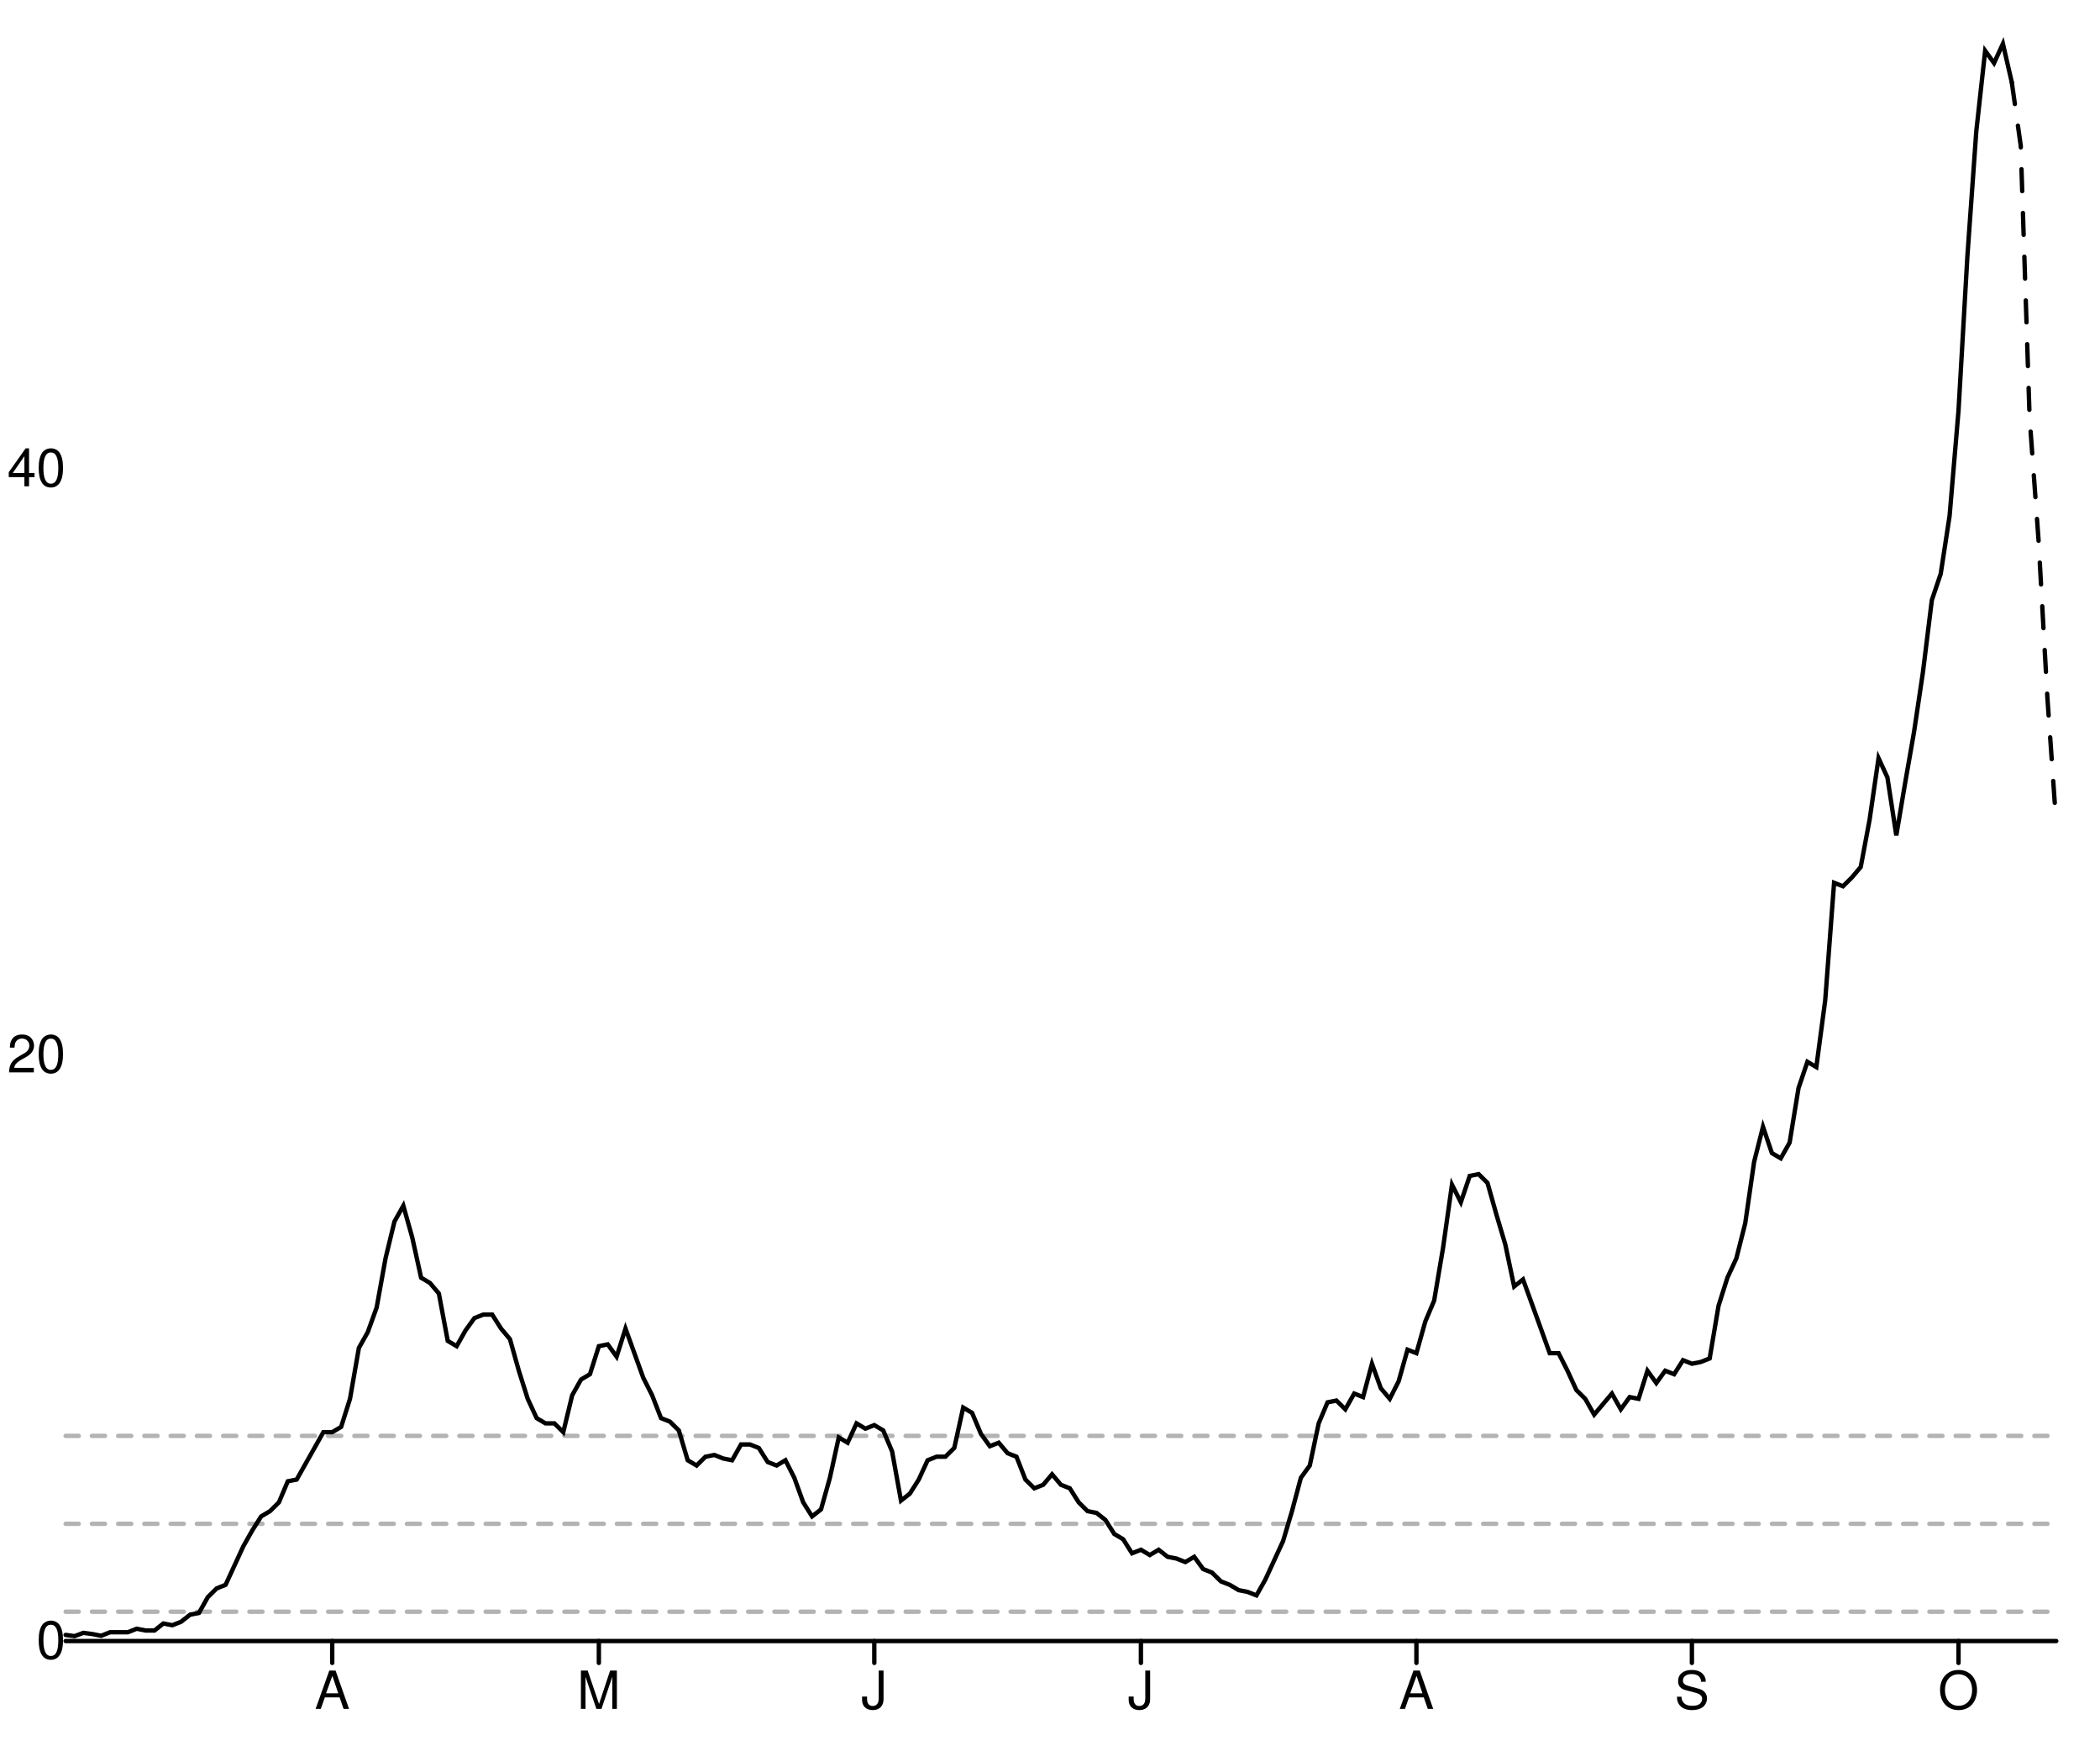
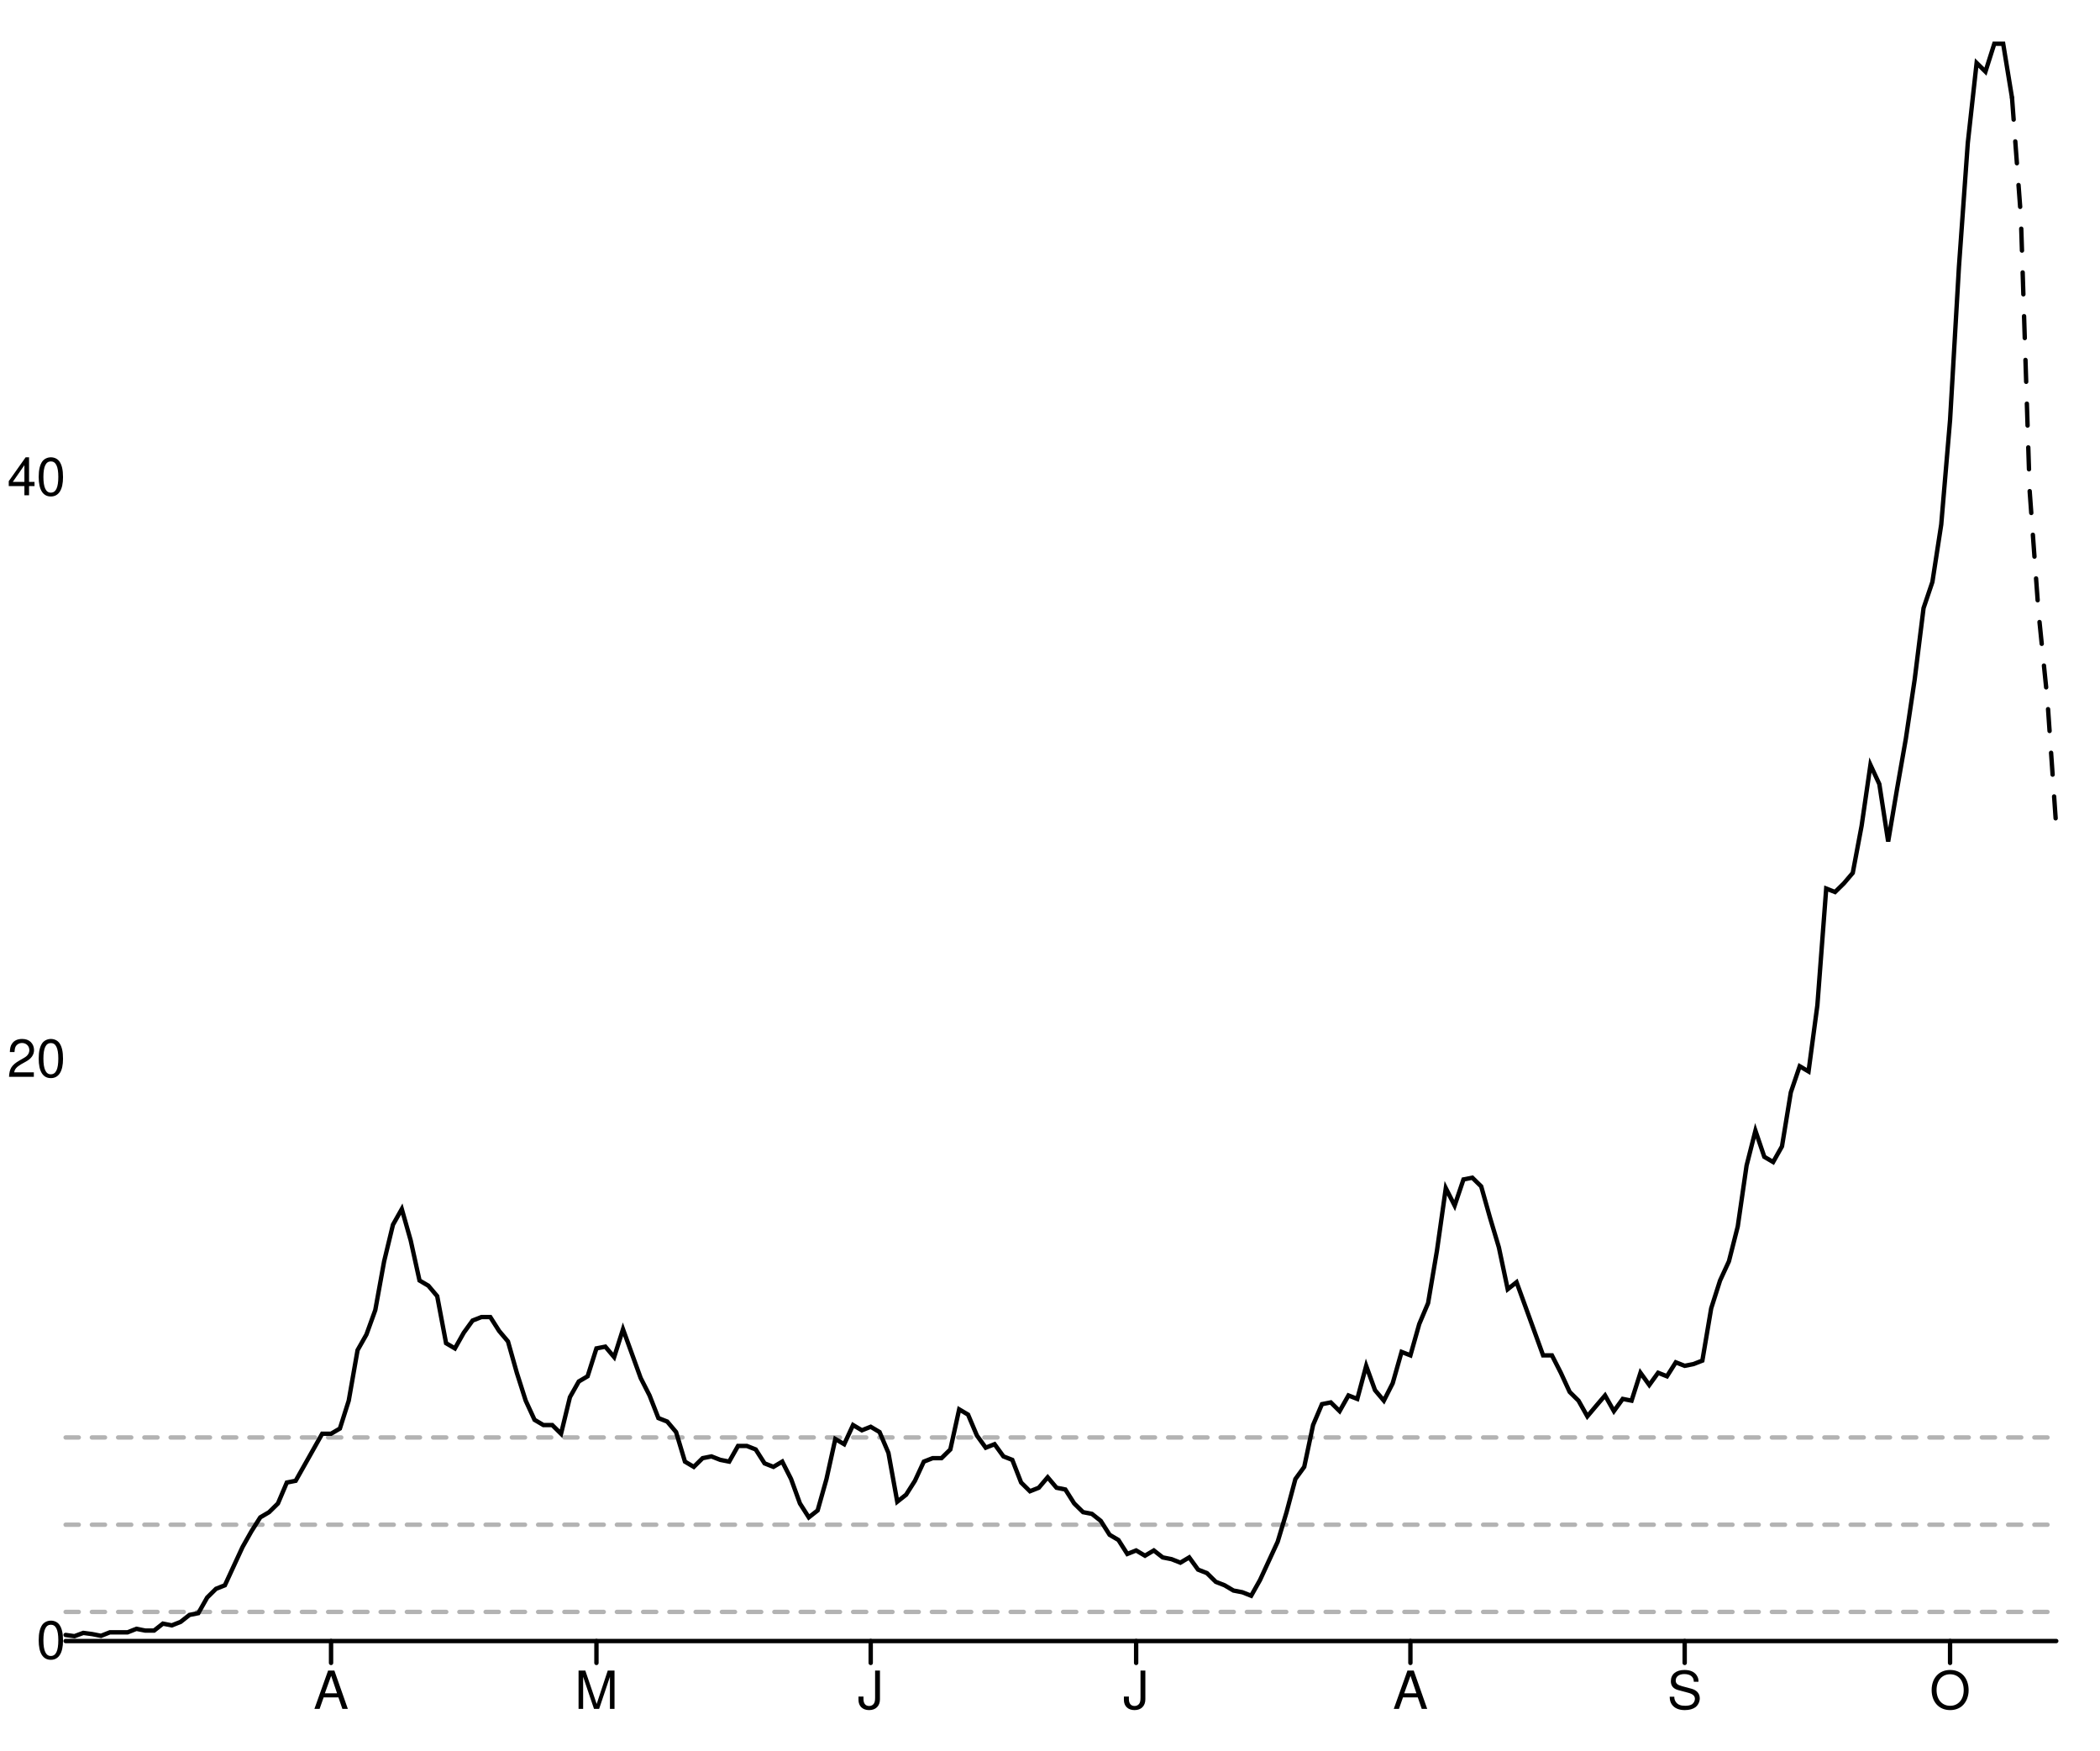
<svg xmlns="http://www.w3.org/2000/svg" width="480" height="400" viewBox="0 0 480 400" style="overflow:display" preserveAspectRatio="xMinYMin meet" overflow="visible">
  <defs>
    <style>
	.data-series path.line { fill-opacity: 0; stroke: black; }
	.data-series path.line.dotted { stroke-dasharray: 12 20 }
	.data-series circle { display: none; }
	.data-series:hover path.line, .data-series.on path.line { stroke-width: 1; }
	.data-series:hover circle, .data-series.on circle { display: inline; }
	.data-series circle:hover, .data-series circle.on { r: 1px!important; }
	.graph-grid { font-family: "Helvetica Neue",Helvetica,Arial,"Lucida Grande",sans-serif; }
	.graph-grid line { stroke: black; stroke-width: 1; stroke-linecap: round; }
	.graph-grid.graph-grid-x text { text-anchor: middle; dominant-baseline: hanging; transform: translateY(10px); }
	.graph-grid.graph-grid-y text { text-anchor: end; dominant-baseline: middle; transform: translateX(-10px); }
	</style>
  </defs>
  <g class="graph-grid graph-grid-y">
    <line x1="15.00" y1="375.00" x2="470.00" y2="375.00" data-left="15" />
    <text x="25" y="375" text-anchor="end">0</text>
-     <text x="25" y="241.059" text-anchor="end">20</text>
-     <text x="25" y="107.118" text-anchor="end">40</text>
+     <text x="25" y="242.081" text-anchor="end">20</text>
+     <text x="25" y="109.163" text-anchor="end">40</text>
    <text style="text-anchor:middle;dominant-baseline:hanging;font-weight:bold;transform: translateY(192.5px) rotate(-90deg);" />
  </g>
  <g class="graph-grid graph-grid-x">
-     <line class="tick" x1="75.94" y1="375.00" x2="75.94" y2="380.00" />
-     <text x="75.938" y="375" text-anchor="middle">A</text>
-     <line class="tick" x1="136.88" y1="375.00" x2="136.88" y2="380.00" />
-     <text x="136.875" y="375" text-anchor="middle">M</text>
-     <line class="tick" x1="199.84" y1="375.00" x2="199.84" y2="380.00" />
-     <text x="199.844" y="375" text-anchor="middle">J</text>
-     <line class="tick" x1="260.78" y1="375.00" x2="260.78" y2="380.00" />
-     <text x="260.781" y="375" text-anchor="middle">J</text>
-     <line class="tick" x1="323.75" y1="375.00" x2="323.75" y2="380.00" />
-     <text x="323.75" y="375" text-anchor="middle">A</text>
-     <line class="tick" x1="386.72" y1="375.00" x2="386.72" y2="380.00" />
-     <text x="386.719" y="375" text-anchor="middle">S</text>
-     <line class="tick" x1="447.66" y1="375.00" x2="447.66" y2="380.00" />
-     <text x="447.656" y="375" text-anchor="middle">O</text>
+     <line class="tick" x1="75.67" y1="375.00" x2="75.67" y2="380.00" />
+     <text x="75.667" y="375" text-anchor="middle">A</text>
+     <line class="tick" x1="136.33" y1="375.00" x2="136.33" y2="380.00" />
+     <text x="136.333" y="375" text-anchor="middle">M</text>
+     <line class="tick" x1="199.02" y1="375.00" x2="199.02" y2="380.00" />
+     <text x="199.022" y="375" text-anchor="middle">J</text>
+     <line class="tick" x1="259.69" y1="375.00" x2="259.69" y2="380.00" />
+     <text x="259.689" y="375" text-anchor="middle">J</text>
+     <line class="tick" x1="322.38" y1="375.00" x2="322.38" y2="380.00" />
+     <text x="322.378" y="375" text-anchor="middle">A</text>
+     <line class="tick" x1="385.07" y1="375.00" x2="385.07" y2="380.00" />
+     <text x="385.067" y="375" text-anchor="middle">S</text>
+     <line class="tick" x1="445.73" y1="375.00" x2="445.73" y2="380.00" />
+     <text x="445.733" y="375" text-anchor="middle">O</text>
    <text style="text-anchor:middle;dominant-baseline:hanging;font-weight:bold;transform: translateY(192.5px) rotate(-90deg);" />
  </g>
  <g data-series="widespread" class="data-series">
-     <path d="M 15.00,328.12L 470.00,328.12" id="E08000004-level-0" class="line" stroke-width="1" stroke-linecap="round" stroke-dasharray="3,3" fill-opacity="0.3" opacity="0.3" />
+     <path d="M 15.00,328.48L 470.00,328.48" id="E08000004-level-0" class="line" stroke-width="1" stroke-linecap="round" stroke-dasharray="3,3" fill-opacity="0.3" opacity="0.3" />
  </g>
  <g data-series="substantial" class="data-series">
-     <path d="M 15.00,348.21L 470.00,348.21" id="E08000004-level-1" class="line" stroke-width="1" stroke-linecap="round" stroke-dasharray="3,3" fill-opacity="0.3" opacity="0.3" />
+     <path d="M 15.00,348.42L 470.00,348.42" id="E08000004-level-1" class="line" stroke-width="1" stroke-linecap="round" stroke-dasharray="3,3" fill-opacity="0.3" opacity="0.3" />
  </g>
  <g data-series="moderate" class="data-series">
-     <path d="M 15.00,368.30L 470.00,368.30" id="E08000004-level-2" class="line" stroke-width="1" stroke-linecap="round" stroke-dasharray="3,3" fill-opacity="0.3" opacity="0.3" />
+     <path d="M 15.00,368.35L 470.00,368.35" id="E08000004-level-2" class="line" stroke-width="1" stroke-linecap="round" stroke-dasharray="3,3" fill-opacity="0.3" opacity="0.3" />
  </g>
  <g data-series="new-cases" class="data-series">
-     <path d="M 15.00,373.60L 17.03,373.88L 19.06,373.13L 21.09,373.40L 23.12,373.80L 25.16,372.99L 27.19,372.99L 29.22,372.99L 31.25,372.19L 33.28,372.59L 35.31,372.59L 37.34,370.99L 39.38,371.39L 41.41,370.59L 43.44,368.98L 45.47,368.58L 47.50,364.97L 49.53,362.97L 51.56,362.16L 53.59,357.75L 55.62,353.34L 57.66,349.73L 59.69,346.52L 61.72,345.32L 63.75,343.31L 65.78,338.50L 67.81,338.10L 69.84,334.49L 71.88,330.88L 73.91,327.27L 75.94,327.27L 77.97,326.07L 80.00,319.65L 82.03,308.02L 84.06,304.41L 86.09,298.79L 88.12,287.56L 90.16,279.14L 92.19,275.53L 94.22,282.75L 96.25,291.97L 98.28,293.18L 100.31,295.58L 102.34,306.41L 104.38,307.62L 106.41,304.01L 108.44,301.20L 110.47,300.40L 112.50,300.40L 114.53,303.60L 116.56,306.01L 118.59,313.23L 120.62,319.65L 122.66,324.06L 124.69,325.26L 126.72,325.26L 128.75,327.27L 130.78,318.85L 132.81,315.24L 134.84,314.03L 136.88,307.62L 138.91,307.21L 140.94,310.02L 142.97,303.60L 145.00,309.22L 147.03,314.84L 149.06,318.85L 151.09,324.06L 153.12,324.86L 155.16,326.87L 157.19,333.69L 159.22,334.89L 161.25,332.88L 163.28,332.48L 165.31,333.29L 167.34,333.69L 169.38,330.08L 171.41,330.08L 173.44,330.88L 175.47,334.09L 177.50,334.89L 179.53,333.69L 181.56,337.70L 183.59,343.31L 185.62,346.52L 187.66,344.92L 189.69,337.70L 191.72,328.47L 193.75,329.68L 195.78,325.26L 197.81,326.47L 199.84,325.66L 201.88,326.87L 203.91,331.68L 205.94,342.91L 207.97,341.31L 210.00,338.10L 212.03,333.69L 214.06,332.88L 216.09,332.88L 218.12,330.88L 220.16,321.65L 222.19,322.86L 224.22,327.67L 226.25,330.48L 228.28,329.68L 230.31,332.08L 232.34,332.88L 234.38,338.10L 236.41,340.10L 238.44,339.30L 240.47,336.90L 242.50,339.30L 244.53,340.10L 246.56,343.31L 248.59,345.32L 250.63,345.72L 252.66,347.32L 254.69,350.53L 256.72,351.74L 258.75,354.95L 260.78,354.14L 262.81,355.35L 264.84,354.14L 266.88,355.75L 268.91,356.15L 270.94,356.95L 272.97,355.75L 275.00,358.55L 277.03,359.36L 279.06,361.36L 281.09,362.16L 283.12,363.37L 285.16,363.77L 287.19,364.57L 289.22,360.96L 291.25,356.55L 293.28,352.14L 295.31,345.32L 297.34,337.70L 299.38,334.89L 301.41,325.26L 303.44,320.45L 305.47,320.05L 307.50,322.05L 309.53,318.45L 311.56,319.25L 313.59,311.63L 315.62,317.24L 317.66,319.65L 319.69,315.64L 321.72,308.42L 323.75,309.22L 325.78,302.00L 327.81,297.19L 329.84,285.15L 331.88,270.71L 333.91,274.73L 335.94,268.71L 337.97,268.31L 340.00,270.31L 342.03,277.53L 344.06,284.35L 346.09,293.98L 348.12,292.37L 350.16,297.99L 352.19,303.60L 354.22,309.22L 356.25,309.22L 358.28,313.23L 360.31,317.64L 362.34,319.65L 364.38,323.26L 366.41,320.85L 368.44,318.45L 370.47,322.05L 372.50,319.25L 374.53,319.65L 376.56,313.23L 378.59,316.04L 380.62,313.23L 382.66,314.03L 384.69,310.82L 386.72,311.63L 388.75,311.23L 390.78,310.42L 392.81,298.39L 394.84,291.97L 396.88,287.56L 398.91,279.54L 400.94,265.50L 402.97,257.48L 405.00,263.49L 407.03,264.70L 409.06,261.09L 411.09,248.65L 413.12,242.64L 415.16,243.84L 417.19,228.60L 419.22,201.73L 421.25,202.53L 423.28,200.52L 425.31,198.12L 427.34,187.29L 429.38,173.25L 431.41,177.66L 433.44,190.90L 435.47,178.86L 437.50,167.23L 439.53,153.59L 441.56,137.15L 443.59,131.13L 445.62,117.90L 447.66,93.83L 449.69,58.53L 451.72,30.05L 453.75,11.60L 455.78,14.41L 457.81,10.00L 459.84,18.82" id="New cases" class="line" stroke-width="1" stroke-linecap="round" />
+     <path d="M 15.00,373.61L 17.02,373.89L 19.04,373.14L 21.07,373.41L 23.09,373.81L 25.11,373.01L 27.13,373.01L 29.16,373.01L 31.18,372.21L 33.20,372.61L 35.22,372.61L 37.24,371.02L 39.27,371.42L 41.29,370.62L 43.31,369.03L 45.33,368.63L 47.36,365.05L 49.38,363.06L 51.40,362.26L 53.42,357.88L 55.44,353.51L 57.47,349.92L 59.49,346.74L 61.51,345.55L 63.53,343.56L 65.56,338.78L 67.58,338.38L 69.60,334.80L 71.62,331.22L 73.64,327.63L 75.67,327.63L 77.69,326.44L 79.71,320.07L 81.73,308.53L 83.76,304.95L 85.78,299.37L 87.80,288.23L 89.82,279.87L 91.84,276.29L 93.87,283.45L 95.89,292.61L 97.91,293.80L 99.93,296.19L 101.96,306.94L 103.98,308.13L 106.00,304.55L 108.02,301.76L 110.04,300.97L 112.07,300.97L 114.09,304.15L 116.11,306.54L 118.13,313.70L 120.16,320.07L 122.18,324.45L 124.20,325.64L 126.22,325.64L 128.24,327.63L 130.27,319.27L 132.29,315.69L 134.31,314.50L 136.33,308.13L 138.36,307.73L 140.38,310.12L 142.40,303.75L 144.42,309.32L 146.44,314.90L 148.47,318.88L 150.49,324.05L 152.51,324.85L 154.53,327.24L 156.56,334.00L 158.58,335.20L 160.60,333.21L 162.62,332.81L 164.64,333.60L 166.67,334.00L 168.69,330.42L 170.71,330.42L 172.73,331.22L 174.76,334.40L 176.78,335.20L 178.80,334.00L 180.82,337.98L 182.84,343.56L 184.87,346.74L 186.89,345.15L 188.91,337.98L 190.93,328.83L 192.96,330.02L 194.98,325.64L 197.00,326.84L 199.02,326.04L 201.04,327.24L 203.07,332.01L 205.09,343.16L 207.11,341.56L 209.13,338.38L 211.16,334.00L 213.18,333.21L 215.20,333.21L 217.22,331.22L 219.24,322.06L 221.27,323.26L 223.29,328.03L 225.31,330.82L 227.33,330.02L 229.36,332.81L 231.38,333.60L 233.40,338.78L 235.42,340.77L 237.44,339.97L 239.47,337.58L 241.49,339.97L 243.51,340.37L 245.53,343.56L 247.56,345.55L 249.58,345.94L 251.60,347.54L 253.62,350.72L 255.64,351.91L 257.67,355.10L 259.69,354.30L 261.71,355.50L 263.73,354.30L 265.76,355.89L 267.78,356.29L 269.80,357.09L 271.82,355.89L 273.84,358.68L 275.87,359.48L 277.89,361.47L 279.91,362.26L 281.93,363.46L 283.96,363.85L 285.98,364.65L 288.00,361.07L 290.02,356.69L 292.04,352.31L 294.07,345.55L 296.09,337.98L 298.11,335.20L 300.13,325.64L 302.16,320.87L 304.18,320.47L 306.20,322.46L 308.22,318.88L 310.24,319.67L 312.27,312.11L 314.29,317.68L 316.31,320.07L 318.33,316.09L 320.36,308.93L 322.38,309.72L 324.40,302.56L 326.42,297.78L 328.44,285.84L 330.47,271.51L 332.49,275.49L 334.51,269.52L 336.53,269.12L 338.56,271.11L 340.58,278.28L 342.60,285.04L 344.62,294.60L 346.64,293.00L 348.67,298.58L 350.69,304.15L 352.71,309.72L 354.73,309.72L 356.76,313.70L 358.78,318.08L 360.80,320.07L 362.82,323.65L 364.84,321.26L 366.87,318.88L 368.89,322.46L 370.91,319.67L 372.93,320.07L 374.96,313.70L 376.98,316.49L 379.00,313.70L 381.02,314.50L 383.04,311.31L 385.07,312.11L 387.09,311.71L 389.11,310.92L 391.13,298.97L 393.16,292.61L 395.18,288.23L 397.20,280.27L 399.22,266.34L 401.24,258.38L 403.27,264.35L 405.29,265.54L 407.31,261.96L 409.33,249.62L 411.36,243.65L 413.38,244.84L 415.40,229.72L 417.42,203.05L 419.44,203.84L 421.47,201.85L 423.49,199.47L 425.51,188.72L 427.53,174.79L 429.56,179.17L 431.58,192.30L 433.60,180.36L 435.62,168.82L 437.64,155.28L 439.67,138.96L 441.69,132.99L 443.71,119.86L 445.73,95.98L 447.76,60.95L 449.78,32.69L 451.80,14.38L 453.82,16.37L 455.84,10.00L 457.87,10.00L 459.89,22.34" id="New cases" class="line" stroke-width="1" stroke-linecap="round" />
  </g>
  <g data-series="recent-cases" class="data-series">
-     <path d="M 459.84,18.82L 461.88,33.26L 463.91,95.43L 465.94,123.24L 467.97,159.37L 470.00,188.29" id="Recent cases" class="line" stroke-width="1" stroke-linecap="round" stroke-dasharray="5,5" />
+     <path d="M 459.89,22.34L 461.91,49.41L 463.93,112.30L 465.96,140.03L 467.98,159.90L 470.00,189.02" id="Recent cases" class="line" stroke-width="1" stroke-linecap="round" stroke-dasharray="5,5" />
  </g>
</svg>
